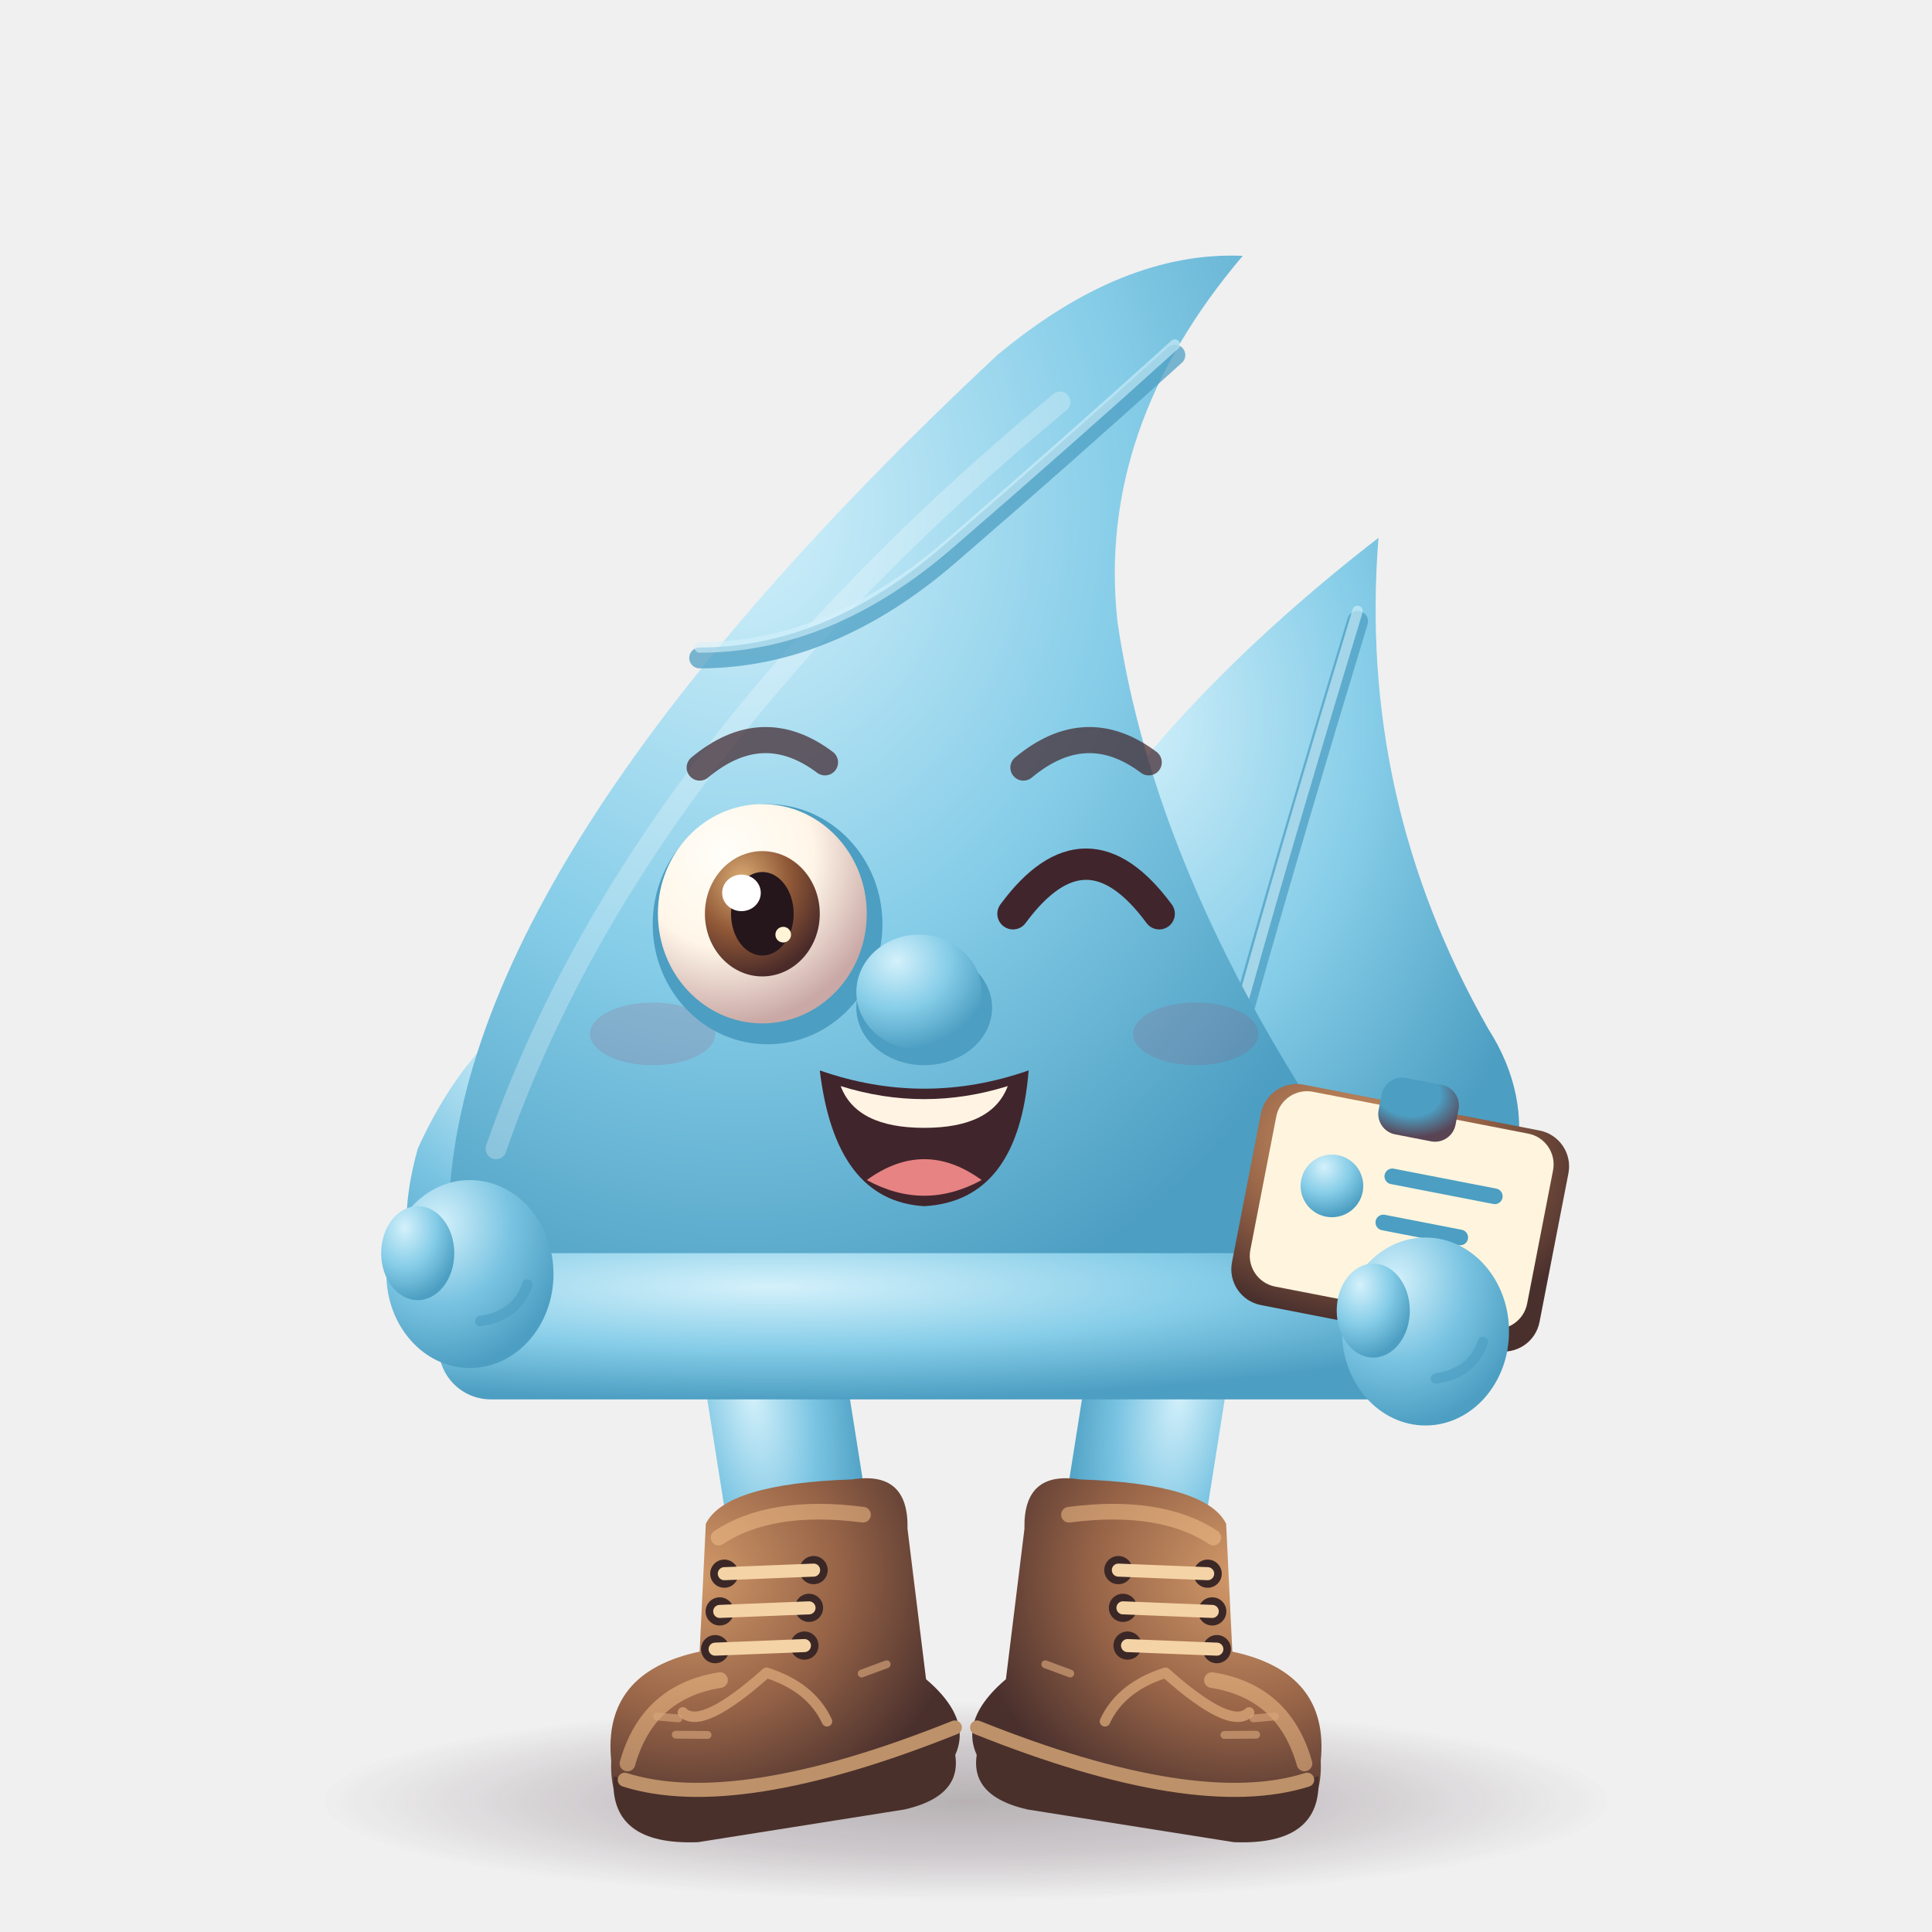
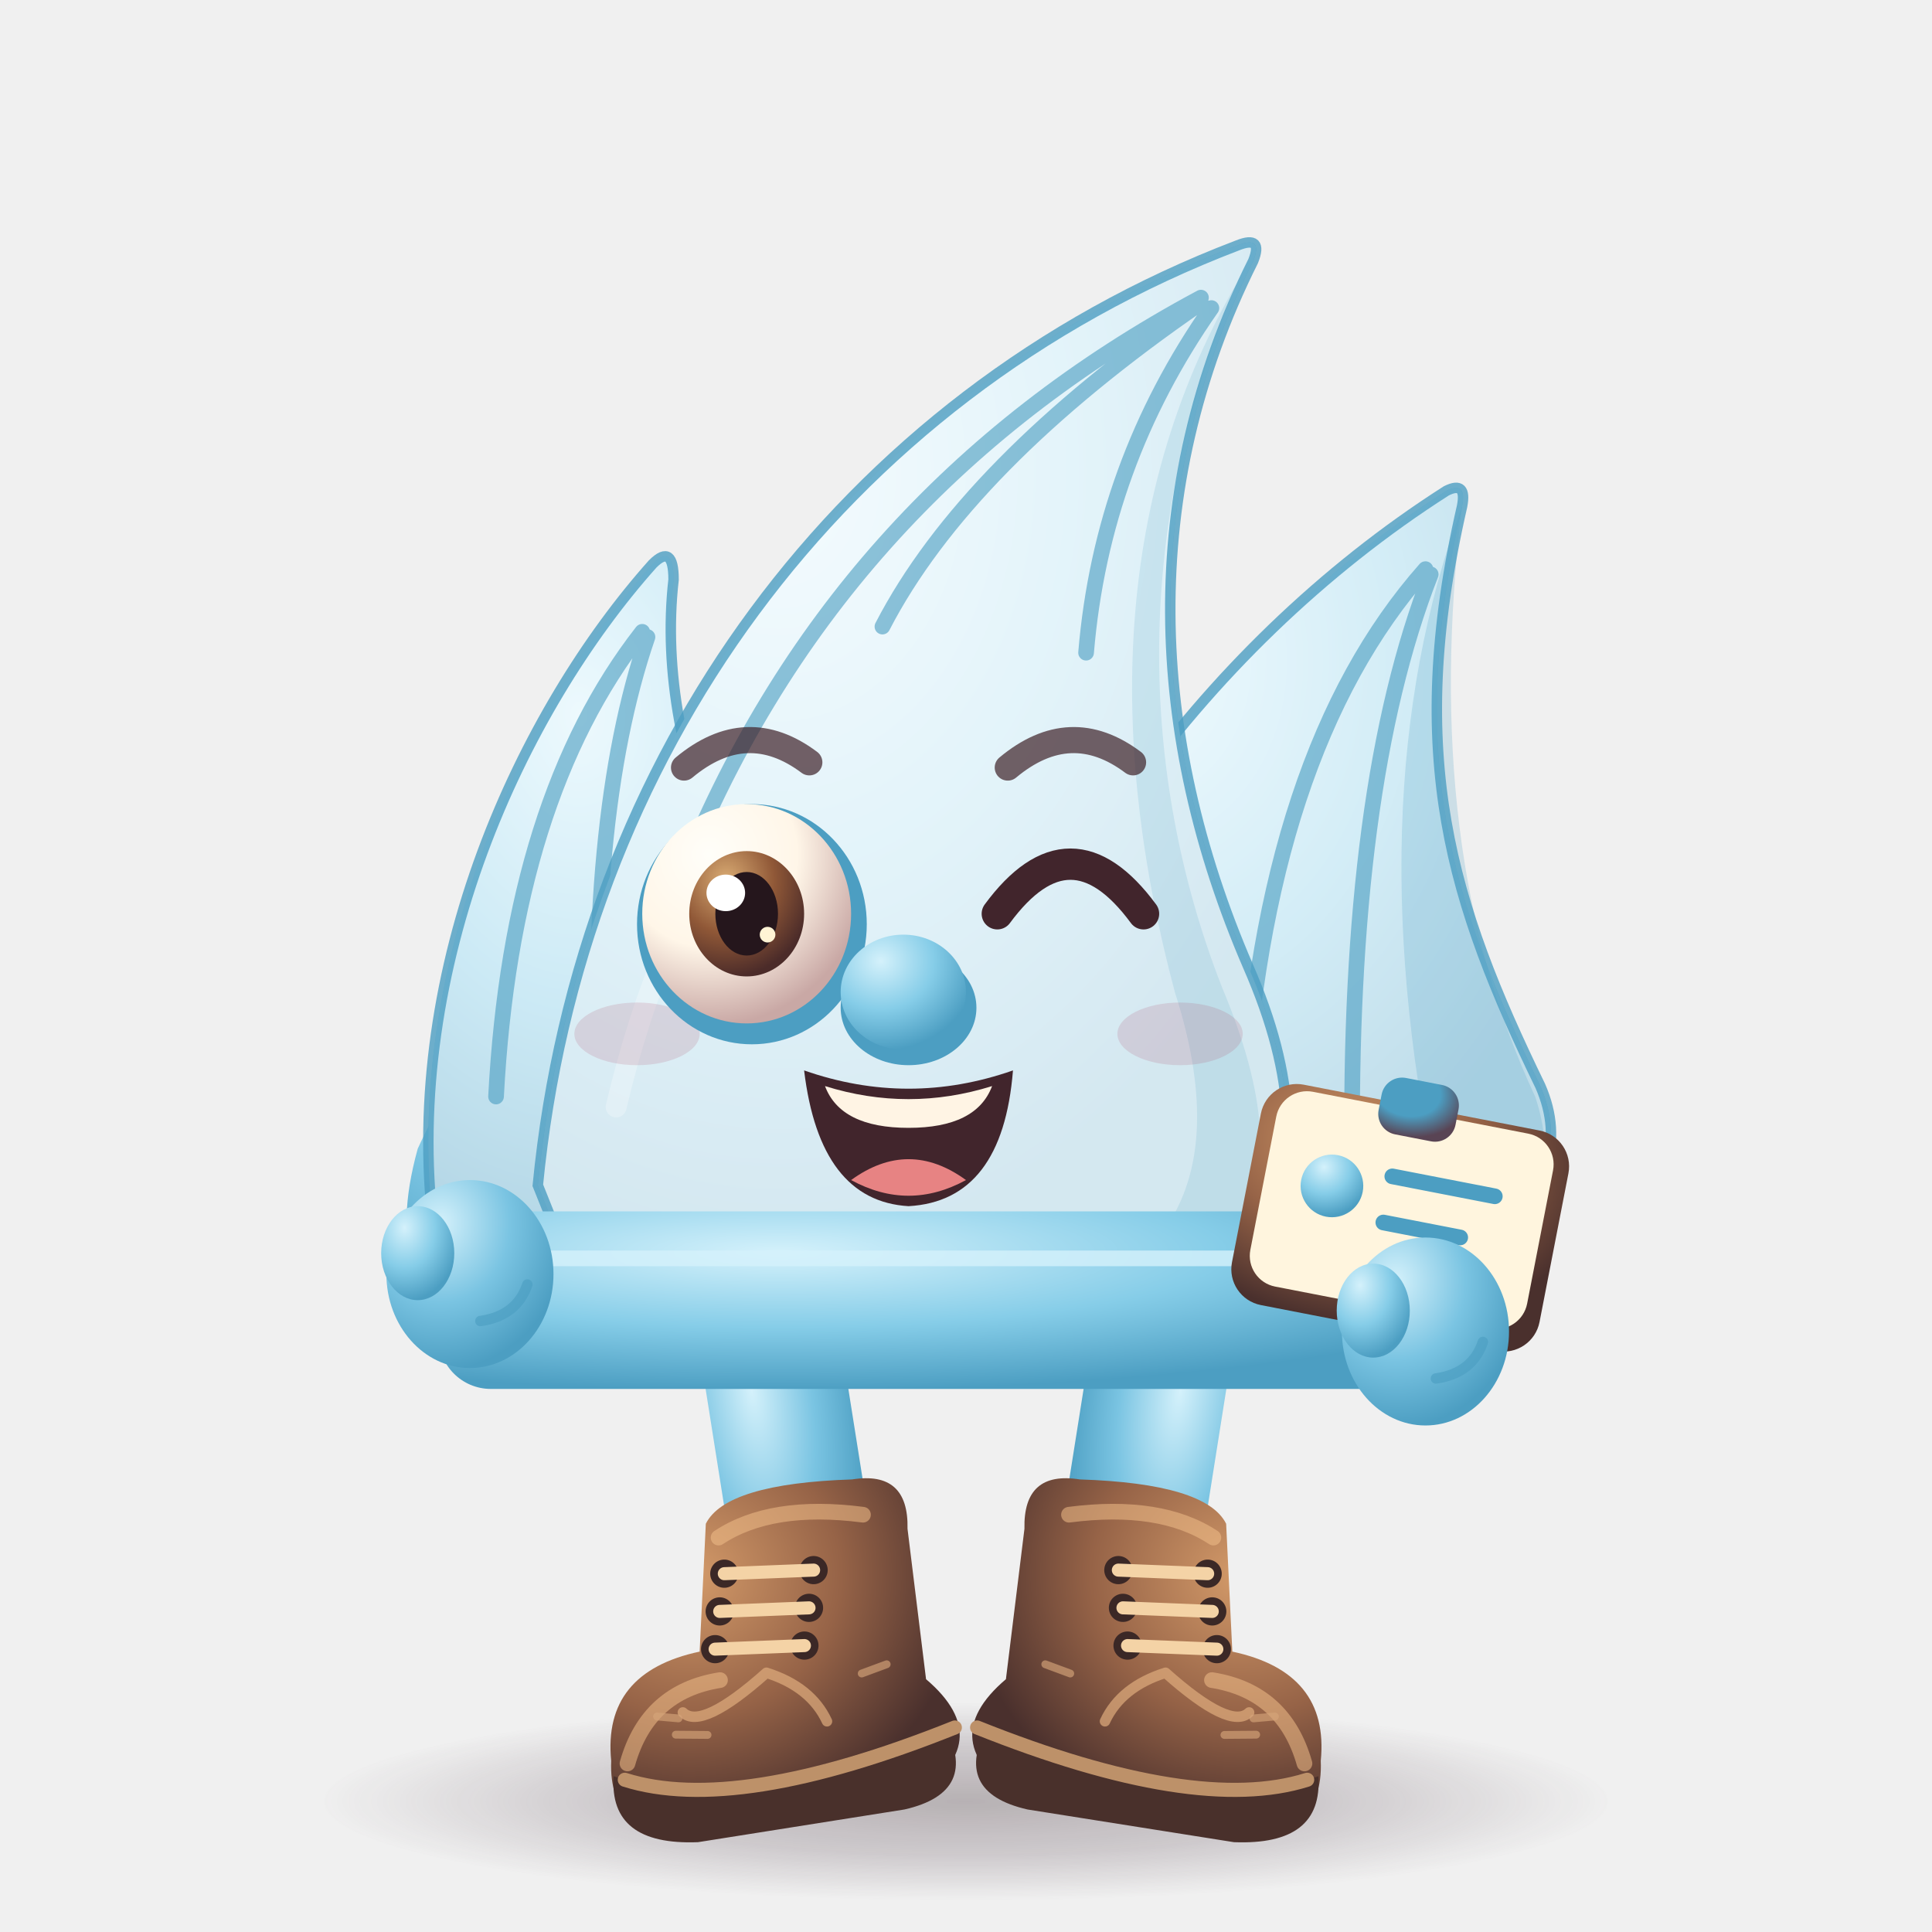
<svg xmlns="http://www.w3.org/2000/svg" viewBox="0 0 64 64" width="160" height="160" role="img" aria-label="Sydney, People, checking">
  <defs>
    <radialGradient id="sm-sydney-clay" cx="32%" cy="23%" r="78%">
      <stop offset="0" stop-color="#D4F1FB" />
      <stop offset="0.54" stop-color="#86CDE8" />
      <stop offset="1" stop-color="#4C9EC2" />
    </radialGradient>
    <radialGradient id="sm-sydney-arm" cx="32%" cy="23%" r="78%">
      <stop offset="0" stop-color="#D4F1FB" />
      <stop offset="0.54" stop-color="#7AC4E2" />
      <stop offset="1" stop-color="#4C9EC2" />
    </radialGradient>
    <radialGradient id="sm-sydney-recess" cx="32%" cy="23%" r="78%">
      <stop offset="0" stop-color="#4C9EC2" />
      <stop offset="0.54" stop-color="#4C9EC2" />
      <stop offset="1" stop-color="#594454" />
    </radialGradient>
    <radialGradient id="sm-sydney-boot" cx="32%" cy="23%" r="78%">
      <stop offset="0" stop-color="#d39a69" />
      <stop offset="0.54" stop-color="#966347" />
      <stop offset="1" stop-color="#4a302d" />
    </radialGradient>
    <radialGradient id="sm-sydney-wood" cx="32%" cy="23%" r="78%">
      <stop offset="0" stop-color="#ffe0a6" />
      <stop offset="0.54" stop-color="#bb8051" />
      <stop offset="1" stop-color="#774231" />
    </radialGradient>
    <radialGradient id="sm-sydney-gold" cx="32%" cy="23%" r="78%">
      <stop offset="0" stop-color="#fff5bb" />
      <stop offset="0.54" stop-color="#ebba54" />
      <stop offset="1" stop-color="#aa612e" />
    </radialGradient>
    <radialGradient id="sm-sydney-red" cx="32%" cy="23%" r="78%">
      <stop offset="0" stop-color="#ffb3a4" />
      <stop offset="0.54" stop-color="#e47065" />
      <stop offset="1" stop-color="#a53247" />
    </radialGradient>
    <radialGradient id="sm-sydney-white" cx="32%" cy="23%" r="78%">
      <stop offset="0" stop-color="#fffef9" />
      <stop offset="0.54" stop-color="#fff6e8" />
      <stop offset="1" stop-color="#c9a8a5" />
    </radialGradient>
    <radialGradient id="sm-sydney-iris" cx="32%" cy="23%" r="78%">
      <stop offset="0" stop-color="#d9ab73" />
      <stop offset="0.54" stop-color="#905837" />
      <stop offset="1" stop-color="#4b2b29" />
    </radialGradient>
    <radialGradient id="sm-sydney-floor">
      <stop stop-color="#38252e" stop-opacity=".31" />
      <stop offset=".55" stop-color="#483442" stop-opacity=".2" />
      <stop offset="1" stop-color="#483442" stop-opacity="0" />
    </radialGradient>
  </defs>
  <g transform="scale(0.17297) translate(35 0)">
    <ellipse cx="150" cy="345" rx="123" ry="19" fill="url(#sm-sydney-floor)" />
    <g transform="translate(119 302) rotate(-9) scale(1 1)">
      <rect x="-13" y="-53" width="27" height="71" rx="13" fill="url(#sm-sydney-arm)" />
      <path d="M-17-13Q-12-20 12-17Q23-17 21-6L20 23Q32 37 14 45H-27Q-45 44-42 29Q-41 12-22 11Z" fill="url(#sm-sydney-boot)" />
      <path d="M-42 32Q-24 42 22 32Q27 46 12 47H-28Q-45 45-42 32Z" fill="#49302b" />
      <path d="M-40 33Q-20 43 24 33" fill="none" stroke="#bd9169" stroke-width="2.7" stroke-linecap="round" stroke-linejoin="round" />
      <path d="M-39 30Q-33 17-19 17M-15-10Q-4-15 13-10" fill="none" stroke="#f1bd89" stroke-width="3" opacity="0.55" stroke-linecap="round" stroke-linejoin="round" />
      <ellipse cx="-15" cy="-3" rx="2.7" ry="2.7" fill="#3b2826" />
      <ellipse cx="2" cy="-1" rx="2.7" ry="2.7" fill="#3b2826" />
      <path d="M-15 -3l17 2" fill="none" stroke="#f4d3a6" stroke-width="2.5" stroke-linecap="round" stroke-linejoin="round" />
      <ellipse cx="-17" cy="4" rx="2.7" ry="2.7" fill="#3b2826" />
      <ellipse cx="0" cy="6" rx="2.7" ry="2.7" fill="#3b2826" />
      <path d="M-17 4l17 2" fill="none" stroke="#f4d3a6" stroke-width="2.5" stroke-linecap="round" stroke-linejoin="round" />
      <ellipse cx="-19" cy="11" rx="2.7" ry="2.7" fill="#3b2826" />
      <ellipse cx="-2" cy="13" rx="2.7" ry="2.7" fill="#3b2826" />
      <path d="M-19 11l17 2" fill="none" stroke="#f4d3a6" stroke-width="2.5" stroke-linecap="round" stroke-linejoin="round" />
      <path d="M-10 17q-14 9-17 5M-10 17q8 4 10 11" fill="none" stroke="#dfad7d" stroke-width="2" opacity="0.7" stroke-linecap="round" stroke-linejoin="round" />
      <path d="M-29 26l6 1m-9-5l4 1m36-3l5-1" fill="none" stroke="#d5a47a" stroke-width="1.5" opacity="0.65" stroke-linecap="round" stroke-linejoin="round" />
    </g>
    <g transform="translate(181 302) rotate(9) scale(-1 1)">
      <rect x="-13" y="-53" width="27" height="71" rx="13" fill="url(#sm-sydney-arm)" />
      <path d="M-17-13Q-12-20 12-17Q23-17 21-6L20 23Q32 37 14 45H-27Q-45 44-42 29Q-41 12-22 11Z" fill="url(#sm-sydney-boot)" />
      <path d="M-42 32Q-24 42 22 32Q27 46 12 47H-28Q-45 45-42 32Z" fill="#49302b" />
      <path d="M-40 33Q-20 43 24 33" fill="none" stroke="#bd9169" stroke-width="2.7" stroke-linecap="round" stroke-linejoin="round" />
      <path d="M-39 30Q-33 17-19 17M-15-10Q-4-15 13-10" fill="none" stroke="#f1bd89" stroke-width="3" opacity="0.55" stroke-linecap="round" stroke-linejoin="round" />
      <ellipse cx="-15" cy="-3" rx="2.7" ry="2.7" fill="#3b2826" />
      <ellipse cx="2" cy="-1" rx="2.7" ry="2.7" fill="#3b2826" />
      <path d="M-15 -3l17 2" fill="none" stroke="#f4d3a6" stroke-width="2.5" stroke-linecap="round" stroke-linejoin="round" />
      <ellipse cx="-17" cy="4" rx="2.7" ry="2.7" fill="#3b2826" />
      <ellipse cx="0" cy="6" rx="2.7" ry="2.7" fill="#3b2826" />
      <path d="M-17 4l17 2" fill="none" stroke="#f4d3a6" stroke-width="2.5" stroke-linecap="round" stroke-linejoin="round" />
      <ellipse cx="-19" cy="11" rx="2.7" ry="2.7" fill="#3b2826" />
      <ellipse cx="-2" cy="13" rx="2.7" ry="2.7" fill="#3b2826" />
      <path d="M-19 11l17 2" fill="none" stroke="#f4d3a6" stroke-width="2.5" stroke-linecap="round" stroke-linejoin="round" />
      <path d="M-10 17q-14 9-17 5M-10 17q8 4 10 11" fill="none" stroke="#dfad7d" stroke-width="2" opacity="0.7" stroke-linecap="round" stroke-linejoin="round" />
      <path d="M-29 26l6 1m-9-5l4 1m36-3l5-1" fill="none" stroke="#d5a47a" stroke-width="1.5" opacity="0.65" stroke-linecap="round" stroke-linejoin="round" />
    </g>
    <path d="M111 187Q65 176 45 220Q37 249 59 254Q76 247 76 225L110 211Z" fill="url(#sm-sydney-arm)" />
    <path d="M207 183Q238 183 250 242L232 257Q219 209 204 222Z" fill="url(#sm-sydney-arm)" />
-     <path d="M145 237Q149 165 229 103Q225 153 250 197Q266 222 239 251Z" fill="url(#sm-sydney-clay)" />
-     <path d="M225 119Q201 198 192 236" fill="none" stroke="#4C9EC2" stroke-width="4" opacity="0.73" stroke-linecap="round" stroke-linejoin="round" />
-     <g transform="translate(0 -2)">
-       <path d="M225 119Q201 198 192 236" fill="none" stroke="#D4F1FB" stroke-width="2" opacity="0.6" stroke-linecap="round" stroke-linejoin="round" />
-     </g>
-     <path d="M51 238Q48 169 156 68Q180 48 203 49Q175 82 179 119Q186 167 221 219Q235 246 209 259H75Q56 256 51 238Z" fill="url(#sm-sydney-clay)" />
-     <path d="M60 220Q86 145 168 77" fill="none" stroke="white" stroke-width="4" opacity="0.26" stroke-linecap="round" stroke-linejoin="round" />
-     <path d="M99 126Q124 126 147 106Q169 87 190 68" fill="none" stroke="#4C9EC2" stroke-width="4" opacity="0.73" stroke-linecap="round" stroke-linejoin="round" />
-     <g transform="translate(0 -2)">
-       <path d="M99 126Q124 126 147 106Q169 87 190 68" fill="none" stroke="#D4F1FB" stroke-width="2" opacity="0.6" stroke-linecap="round" stroke-linejoin="round" />
-     </g>
-     <rect x="49" y="240" width="198" height="28" rx="10" fill="url(#sm-sydney-clay)" />
+     <path d="M48 235C42 185 65 136 90 108Q94 104 94 111C90 146 109 186 137 217L134 238Z" fill="url(#sm-sydney-clay)" />
+     <path d="M48 235C42 185 65 136 90 108Q94 104 94 111C90 146 109 186 137 217L134 238Z" fill="white" fill-opacity="0.58" stroke="#4C9EC2" stroke-opacity=".8" stroke-width="2" />
+     <path d="M88 121Q63 153 60 210M89 122Q77 157 80 217" fill="none" stroke="#4C9EC2" stroke-width="3" opacity="0.62" stroke-linecap="round" stroke-linejoin="round" />
+     <path d="M147 231C157 176 195 124 242 94Q246 92 245 97C234 145 243 173 260 208Q267 224 250 238Z" fill="url(#sm-sydney-clay)" />
+     <path d="M147 231C157 176 195 124 242 94Q246 92 245 97C234 145 243 173 260 208Q267 224 250 238Z" fill="white" fill-opacity="0.64" stroke="#4C9EC2" stroke-opacity=".8" stroke-width="2" />
+     <path d="M245 97Q224 154 241 231L251 237Q265 228 259 210Q237 163 245 97Z" fill="#4C9EC2" opacity=".22" />
+     <path d="M238 109Q207 144 203 215M239 110Q223 151 224 223" fill="none" stroke="#4C9EC2" stroke-width="3" opacity="0.62" stroke-linecap="round" stroke-linejoin="round" />
+     <path d="M68 227C76 145 126 76 202 47Q207 45 205 50C183 94 185 141 204 185Q218 217 206 237H72Z" fill="url(#sm-sydney-clay)" />
+     <path d="M68 227C76 145 126 76 202 47Q207 45 205 50C183 94 185 141 204 185Q218 217 206 237H72Z" fill="white" fill-opacity="0.76" stroke="#4C9EC2" stroke-opacity=".8" stroke-width="2" />
+     <path d="M202 54C182 100 183 148 199 189Q212 220 202 234H189Q199 218 190 190C178 145 177 97 202 54Z" fill="#4C9EC2" opacity=".16" />
+     <path d="M195 57Q124 95 95 169M195 58Q150 89 134 120M197 59Q176 89 173 125" fill="none" stroke="#4C9EC2" stroke-width="3" opacity="0.62" stroke-linecap="round" stroke-linejoin="round" />
+     <path d="M83 212Q87 195 93 181" fill="none" stroke="white" stroke-width="4" opacity="0.26" stroke-linecap="round" stroke-linejoin="round" />
+     <rect x="49" y="232" width="203" height="34" rx="10" fill="url(#sm-sydney-clay)" />
+     <path d="M61 241H239" fill="none" stroke="#D4F1FB" stroke-width="3" opacity="0.8" stroke-linecap="round" stroke-linejoin="round" />
    <ellipse cx="55" cy="244" rx="16" ry="18" fill="url(#sm-sydney-arm)" />
    <ellipse cx="45" cy="240" rx="7" ry="9" fill="url(#sm-sydney-clay)" />
    <path d="M57 253q7 -1 9 -7" fill="none" stroke="#4C9EC2" stroke-width="2" opacity="0.65" stroke-linecap="round" stroke-linejoin="round" />
-     <g transform="translate(142 175)">
+     <g transform="translate(139 175)">
      <ellipse cx="-52" cy="23" rx="12" ry="6" fill="#a63655" opacity=".15" />
      <ellipse cx="52" cy="23" rx="12" ry="6" fill="#a63655" opacity=".15" />
      <g>
        <g transform="translate(-31 0)">
          <path d="M-12 -28Q0 -38 12 -29" fill="none" stroke="#41252C" stroke-width="5" opacity="0.72" stroke-linecap="round" stroke-linejoin="round" />
          <ellipse cx="1" cy="2" rx="22" ry="23" fill="#4C9EC2" />
          <ellipse cx="0" cy="0" rx="20" ry="21" fill="url(#sm-sydney-white)" />
          <ellipse cx="0" cy="0" rx="11" ry="12" fill="url(#sm-sydney-iris)" />
          <ellipse cx="0" cy="0" rx="6" ry="8" fill="#25161c" />
          <ellipse cx="-4" cy="-4" rx="3.7" ry="3.5" fill="white" />
          <ellipse cx="4" cy="4" rx="1.5" ry="1.5" fill="#fff4d5" />
        </g>
        <g transform="translate(31 0)">
          <path d="M-12 -28Q0 -38 12 -29" fill="none" stroke="#41252C" stroke-width="5" opacity="0.72" stroke-linecap="round" stroke-linejoin="round" />
          <path d="M-14 0Q0 -19 14 0" fill="none" stroke="#41252C" stroke-width="6" stroke-linecap="round" stroke-linejoin="round" />
        </g>
      </g>
      <ellipse cx="0" cy="18" rx="13" ry="11" fill="#4C9EC2" />
      <ellipse cx="-1" cy="15" rx="12" ry="11" fill="url(#sm-sydney-clay)" />
      <path d="M-20 30Q0 37 20 30Q18 55 0 56Q-17 55-20 30Z" fill="#41252C" />
      <path d="M-16 33Q0 38 16 33Q13 41 0 41Q-13 41-16 33Z" fill="#fff4e4" />
      <path d="M-11 51Q0 43 11 51Q0 57-11 51Z" fill="#e78383" />
    </g>
    <g transform="rotate(11 235 229)">
      <rect x="204" y="212" width="60" height="43" rx="7" fill="url(#sm-sydney-boot)" />
      <rect x="207" y="213" width="54" height="38" rx="6" fill="#fff5de" />
      <rect x="226" y="207" width="15" height="11" rx="4" fill="url(#sm-sydney-recess)" />
      <ellipse cx="220" cy="230" rx="6" ry="6" fill="url(#sm-sydney-clay)" />
      <path d="M231 226H251M231 235H246" fill="none" stroke="#4C9EC2" stroke-width="3" stroke-linecap="round" stroke-linejoin="round" />
    </g>
    <ellipse cx="238" cy="255" rx="16" ry="18" fill="url(#sm-sydney-arm)" />
    <ellipse cx="228" cy="251" rx="7" ry="9" fill="url(#sm-sydney-clay)" />
    <path d="M240 264q7 -1 9 -7" fill="none" stroke="#4C9EC2" stroke-width="2" opacity="0.65" stroke-linecap="round" stroke-linejoin="round" />
  </g>
</svg>
